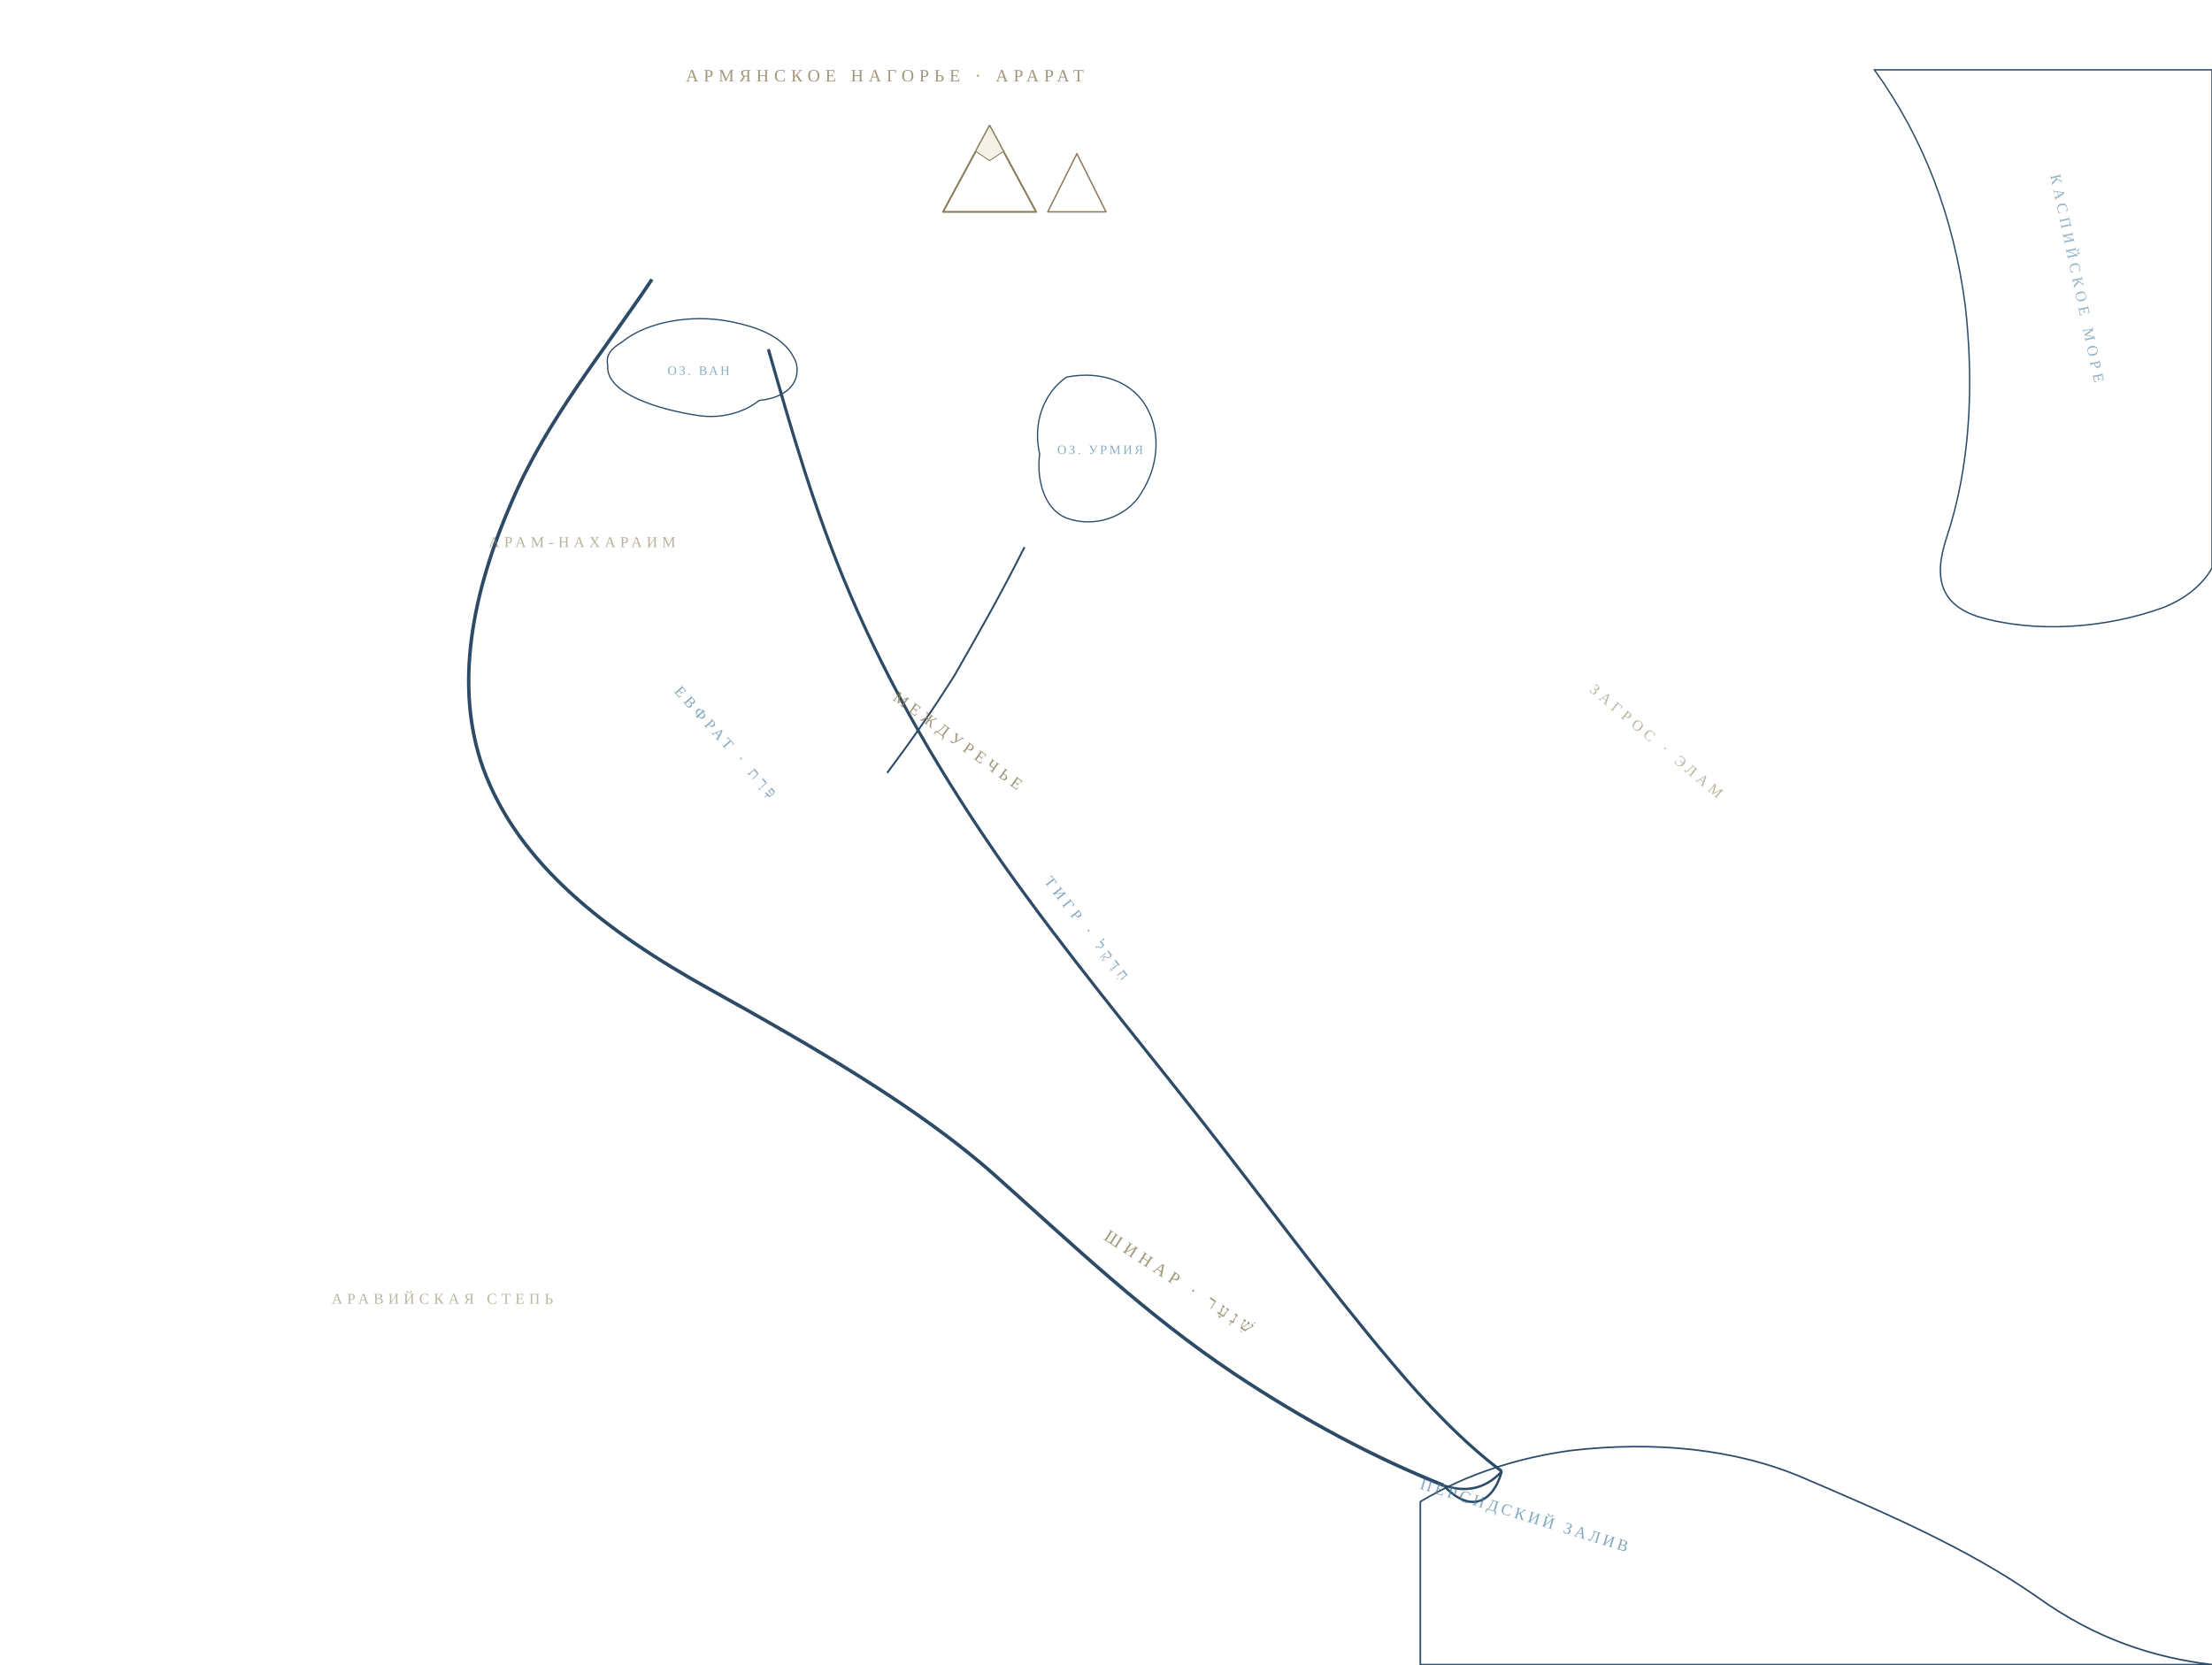
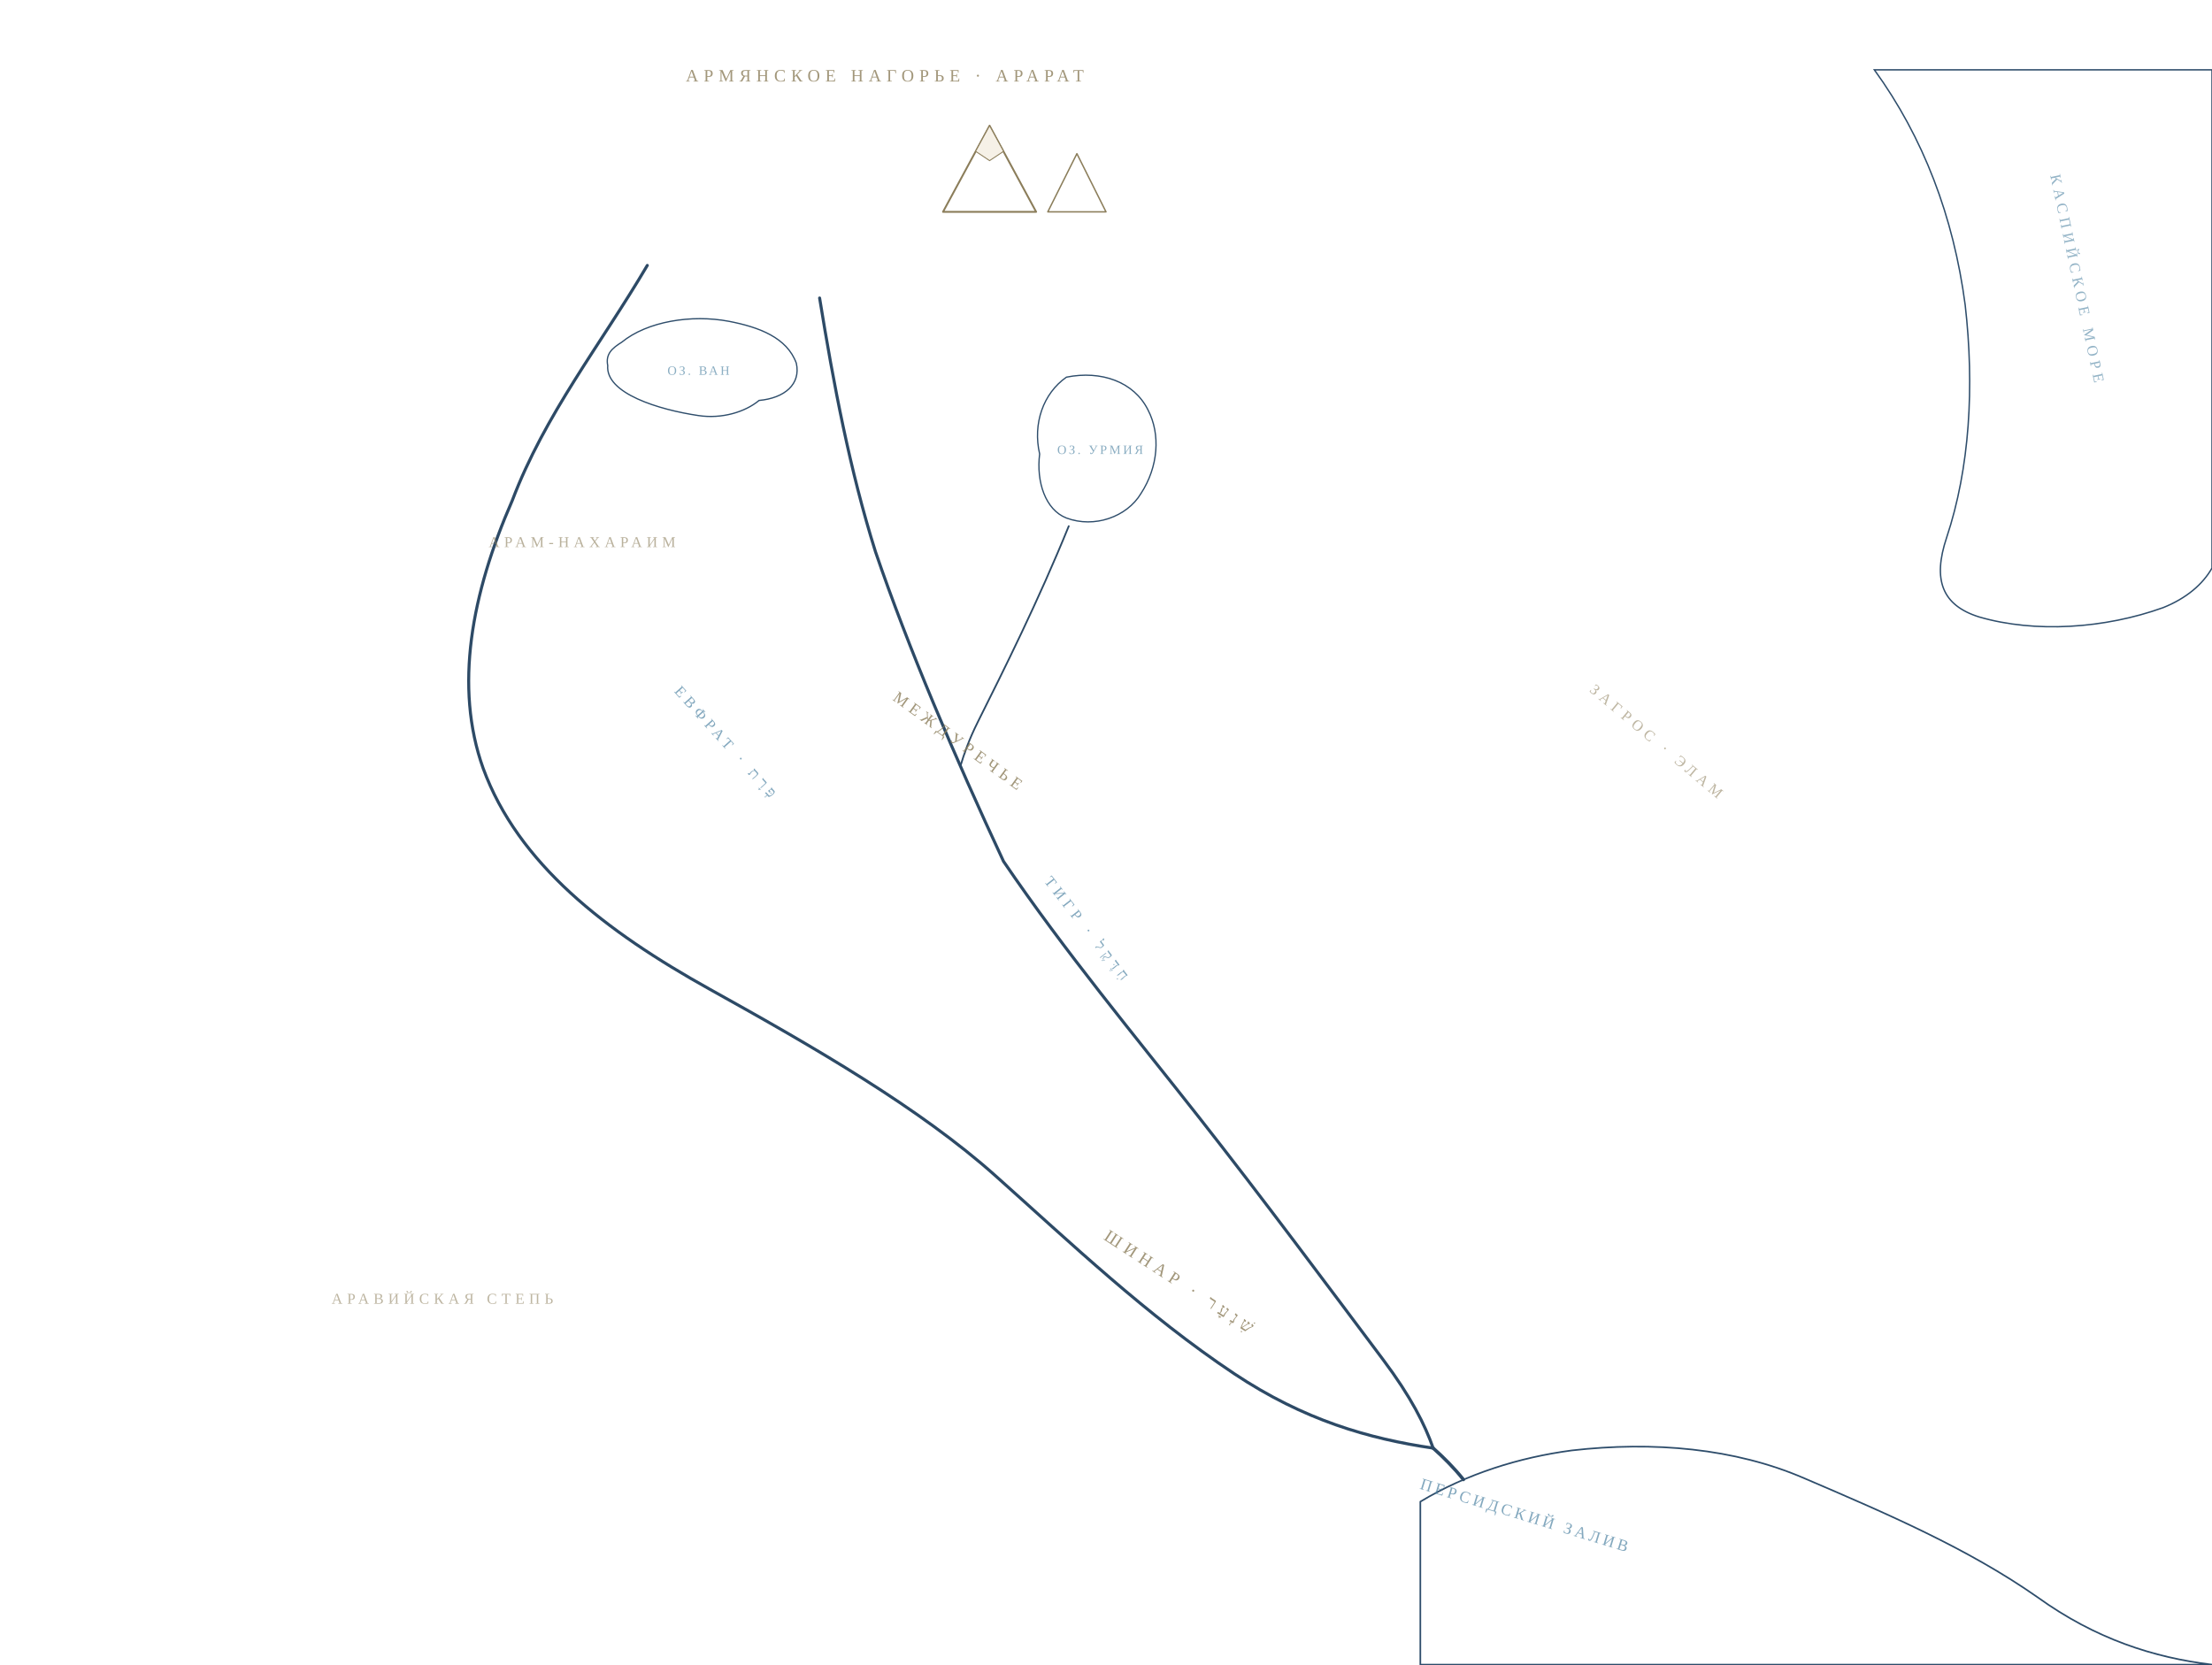
<svg xmlns="http://www.w3.org/2000/svg" viewBox="0 0 1900 1430" aria-label="Базовая карта мира Бытия 1–11: Армянское нагорье и Междуречье">
  <rect x="0" y="0" width="1900" height="1430" fill="url(#landG)" />
  <rect x="0" y="0" width="1900" height="1430" fill="url(#desertG)" opacity=".5" />
  <path fill="url(#seaG)" stroke="#2e4d6b" stroke-width="1.4" stroke-linejoin="round" d=" M1220,1290 C1260,1266 1305,1252 1350,1246 C1420,1238 1490,1244 1550,1270 C1620,1300 1690,1330 1750,1372 C1800,1408 1850,1424 1900,1430 L1220,1430 Z" />
  <path fill="url(#seaPattern)" opacity=".35" d=" M1220,1290 C1260,1266 1305,1252 1350,1246 C1420,1238 1490,1244 1550,1270 C1620,1300 1690,1330 1750,1372 C1800,1408 1850,1424 1900,1430 L1220,1430 Z" />
  <path fill="url(#seaG)" stroke="#2e4d6b" stroke-width="1.1" d=" M534,294 C556,276 594,270 626,276 C652,281 676,290 684,312 C688,330 674,342 652,344 C640,354 620,360 600,357 C566,352 520,338 522,314 C520,304 526,299 534,294 Z" />
  <path fill="url(#seaG)" stroke="#2e4d6b" stroke-width="1.1" d=" M916,324 C946,318 974,328 986,352 C997,373 995,401 980,424 C968,444 940,454 916,445 C898,438 890,414 893,390 C887,364 896,338 916,324 Z" />
  <path fill="url(#seaG)" stroke="#2e4d6b" stroke-width="1.2" d=" M1610,60 C1652,118 1678,186 1688,262 C1696,332 1692,402 1672,462 C1660,498 1668,520 1700,530 C1748,544 1808,540 1858,522 C1878,514 1892,502 1900,488 L1900,60 Z" />
-   <g fill="none" stroke="#2d4a66" stroke-width="2.4">
-     <path d="M560,240 C520,300 470,360 440,430 C405,510 390,590 415,660 C445,742 520,800 610,850 C700,900 790,952 855,1010 C920,1068 985,1130 1060,1180 C1120,1220 1180,1252 1240,1276" stroke-width="3" />
-     <path d="M660,300 C680,370 700,440 730,510 C765,592 810,668 860,740 C915,818 975,890 1030,960 C1085,1030 1140,1105 1195,1170 C1225,1206 1258,1240 1290,1264" stroke-width="2.6" />
-     <path d="M880,470 C860,510 840,545 820,580 C800,612 780,640 762,664" stroke-width="1.6" />
-     <path d="M1240,1276 C1258,1282 1275,1280 1290,1264 C1282,1292 1262,1300 1240,1276" stroke-width="2" />
+   <g fill="none" stroke="#2d4a66" stroke-linecap="round" stroke-linejoin="round">
+     <path d="M556,228 C516,296 468,356 440,430 C405,510 390,590 415,660 C445,742 520,800 610,850 C700,900 790,952 855,1010 C920,1068 985,1130 1060,1180 C1120,1220 1176,1236 1231,1244" stroke-width="2.6" />
+     <path d="M704,256 C716,330 730,404 752,474 C780,556 820,650 862,740 C915,818 975,890 1030,960 C1085,1030 1140,1104 1188,1168 C1212,1200 1224,1224 1231,1244" stroke-width="2.6" />
+     <path d="M918,452 C892,516 862,576 840,620 C832,636 828,648 825,658" stroke-width="1.5" />
+     <path d="M1231,1244 C1240,1252 1249,1261 1257,1271" stroke-width="2.9" />
  </g>
  <g>
    <path d="M810,182 L850,108 L890,182 Z" fill="url(#mtG)" stroke="#8b7d5a" stroke-width="1.6" stroke-linejoin="round" />
    <path d="M838,130 L850,108 L862,130 L850,138 Z" fill="#f6f1e7" stroke="#8b7d5a" stroke-width=".8" />
    <path d="M900,182 L925,132 L950,182 Z" fill="url(#mtG)" stroke="#8b7d5a" stroke-width="1.2" stroke-linejoin="round" />
    <g opacity=".55">
      <ellipse cx="600" cy="200" rx="200" ry="34" fill="url(#mountainHatch)" transform="rotate(-8 600 200)" />
      <ellipse cx="1000" cy="230" rx="170" ry="30" fill="url(#mountainHatch)" transform="rotate(6 1000 230)" />
      <ellipse cx="1150" cy="700" rx="80" ry="300" fill="url(#mountainHatch)" transform="rotate(38 1150 700)" />
      <ellipse cx="1360" cy="1000" rx="70" ry="260" fill="url(#mountainHatch)" transform="rotate(42 1360 1000)" />
    </g>
    <ellipse cx="620" cy="520" rx="120" ry="20" fill="url(#mountainHatch)" opacity=".6" transform="rotate(-4 620 520)" />
  </g>
  <ellipse cx="1000" cy="1050" rx="330" ry="200" fill="url(#fertileG)" transform="rotate(35 1000 1050)" />
  <ellipse cx="760" cy="700" rx="220" ry="130" fill="url(#fertileG)" opacity=".6" transform="rotate(38 760 700)" />
  <ellipse cx="420" cy="1150" rx="300" ry="180" fill="url(#desertStipple)" opacity=".55" />
  <ellipse cx="1550" cy="800" rx="240" ry="200" fill="url(#desertStipple)" opacity=".45" />
  <g font-family="Georgia, 'Times New Roman', serif" fill="#4a80a0" text-anchor="middle" letter-spacing=".3em" opacity=".85">
    <text class="sea-label" x="1308" y="1306" font-size="14" letter-spacing=".2em" transform="rotate(17 1308 1306)" opacity=".8">ПЕРСИДСКИЙ ЗАЛИВ</text>
    <text class="sea-label" x="600" y="322" font-size="11" letter-spacing=".18em" opacity=".75">ОЗ. ВАН</text>
    <text class="sea-label" x="945" y="390" font-size="11" letter-spacing=".18em" opacity=".75">ОЗ. УРМИЯ</text>
    <text class="sea-label" x="1780" y="240" font-size="13" transform="rotate(78 1780 240)" opacity=".7">КАСПИЙСКОЕ МОРЕ</text>
    <text class="sea-label" x="620" y="640" font-size="13" transform="rotate(48 620 640)" opacity=".8">ЕВФРАТ · פְּרָת</text>
    <text class="sea-label" x="930" y="800" font-size="13" transform="rotate(52 930 800)" opacity=".8">ТИГР · חִדֶּקֶל</text>
  </g>
  <g font-family="Georgia, 'Times New Roman', serif" fill="#8b7d5a" text-anchor="middle" letter-spacing=".3em" opacity=".8">
    <text class="region-label" x="760" y="70" font-size="15">АРМЯНСКОЕ НАГОРЬЕ · АРАРАТ</text>
    <text class="region-label" x="500" y="470" font-size="13" opacity=".75">АРАМ-НАХАРАИМ</text>
    <text class="region-label" x="820" y="640" font-size="14" transform="rotate(36 820 640)">МЕЖДУРЕЧЬЕ</text>
    <text class="region-label" x="1010" y="1105" font-size="15" transform="rotate(33 1010 1105)">ШИНАР · שִׁנְעָר</text>
    <text class="region-label" x="1420" y="640" font-size="13" transform="rotate(40 1420 640)" opacity=".7">ЗАГРОС · ЭЛАМ</text>
    <text class="region-label" x="380" y="1120" font-size="13" opacity=".7">АРАВИЙСКАЯ СТЕПЬ</text>
  </g>
</svg>
